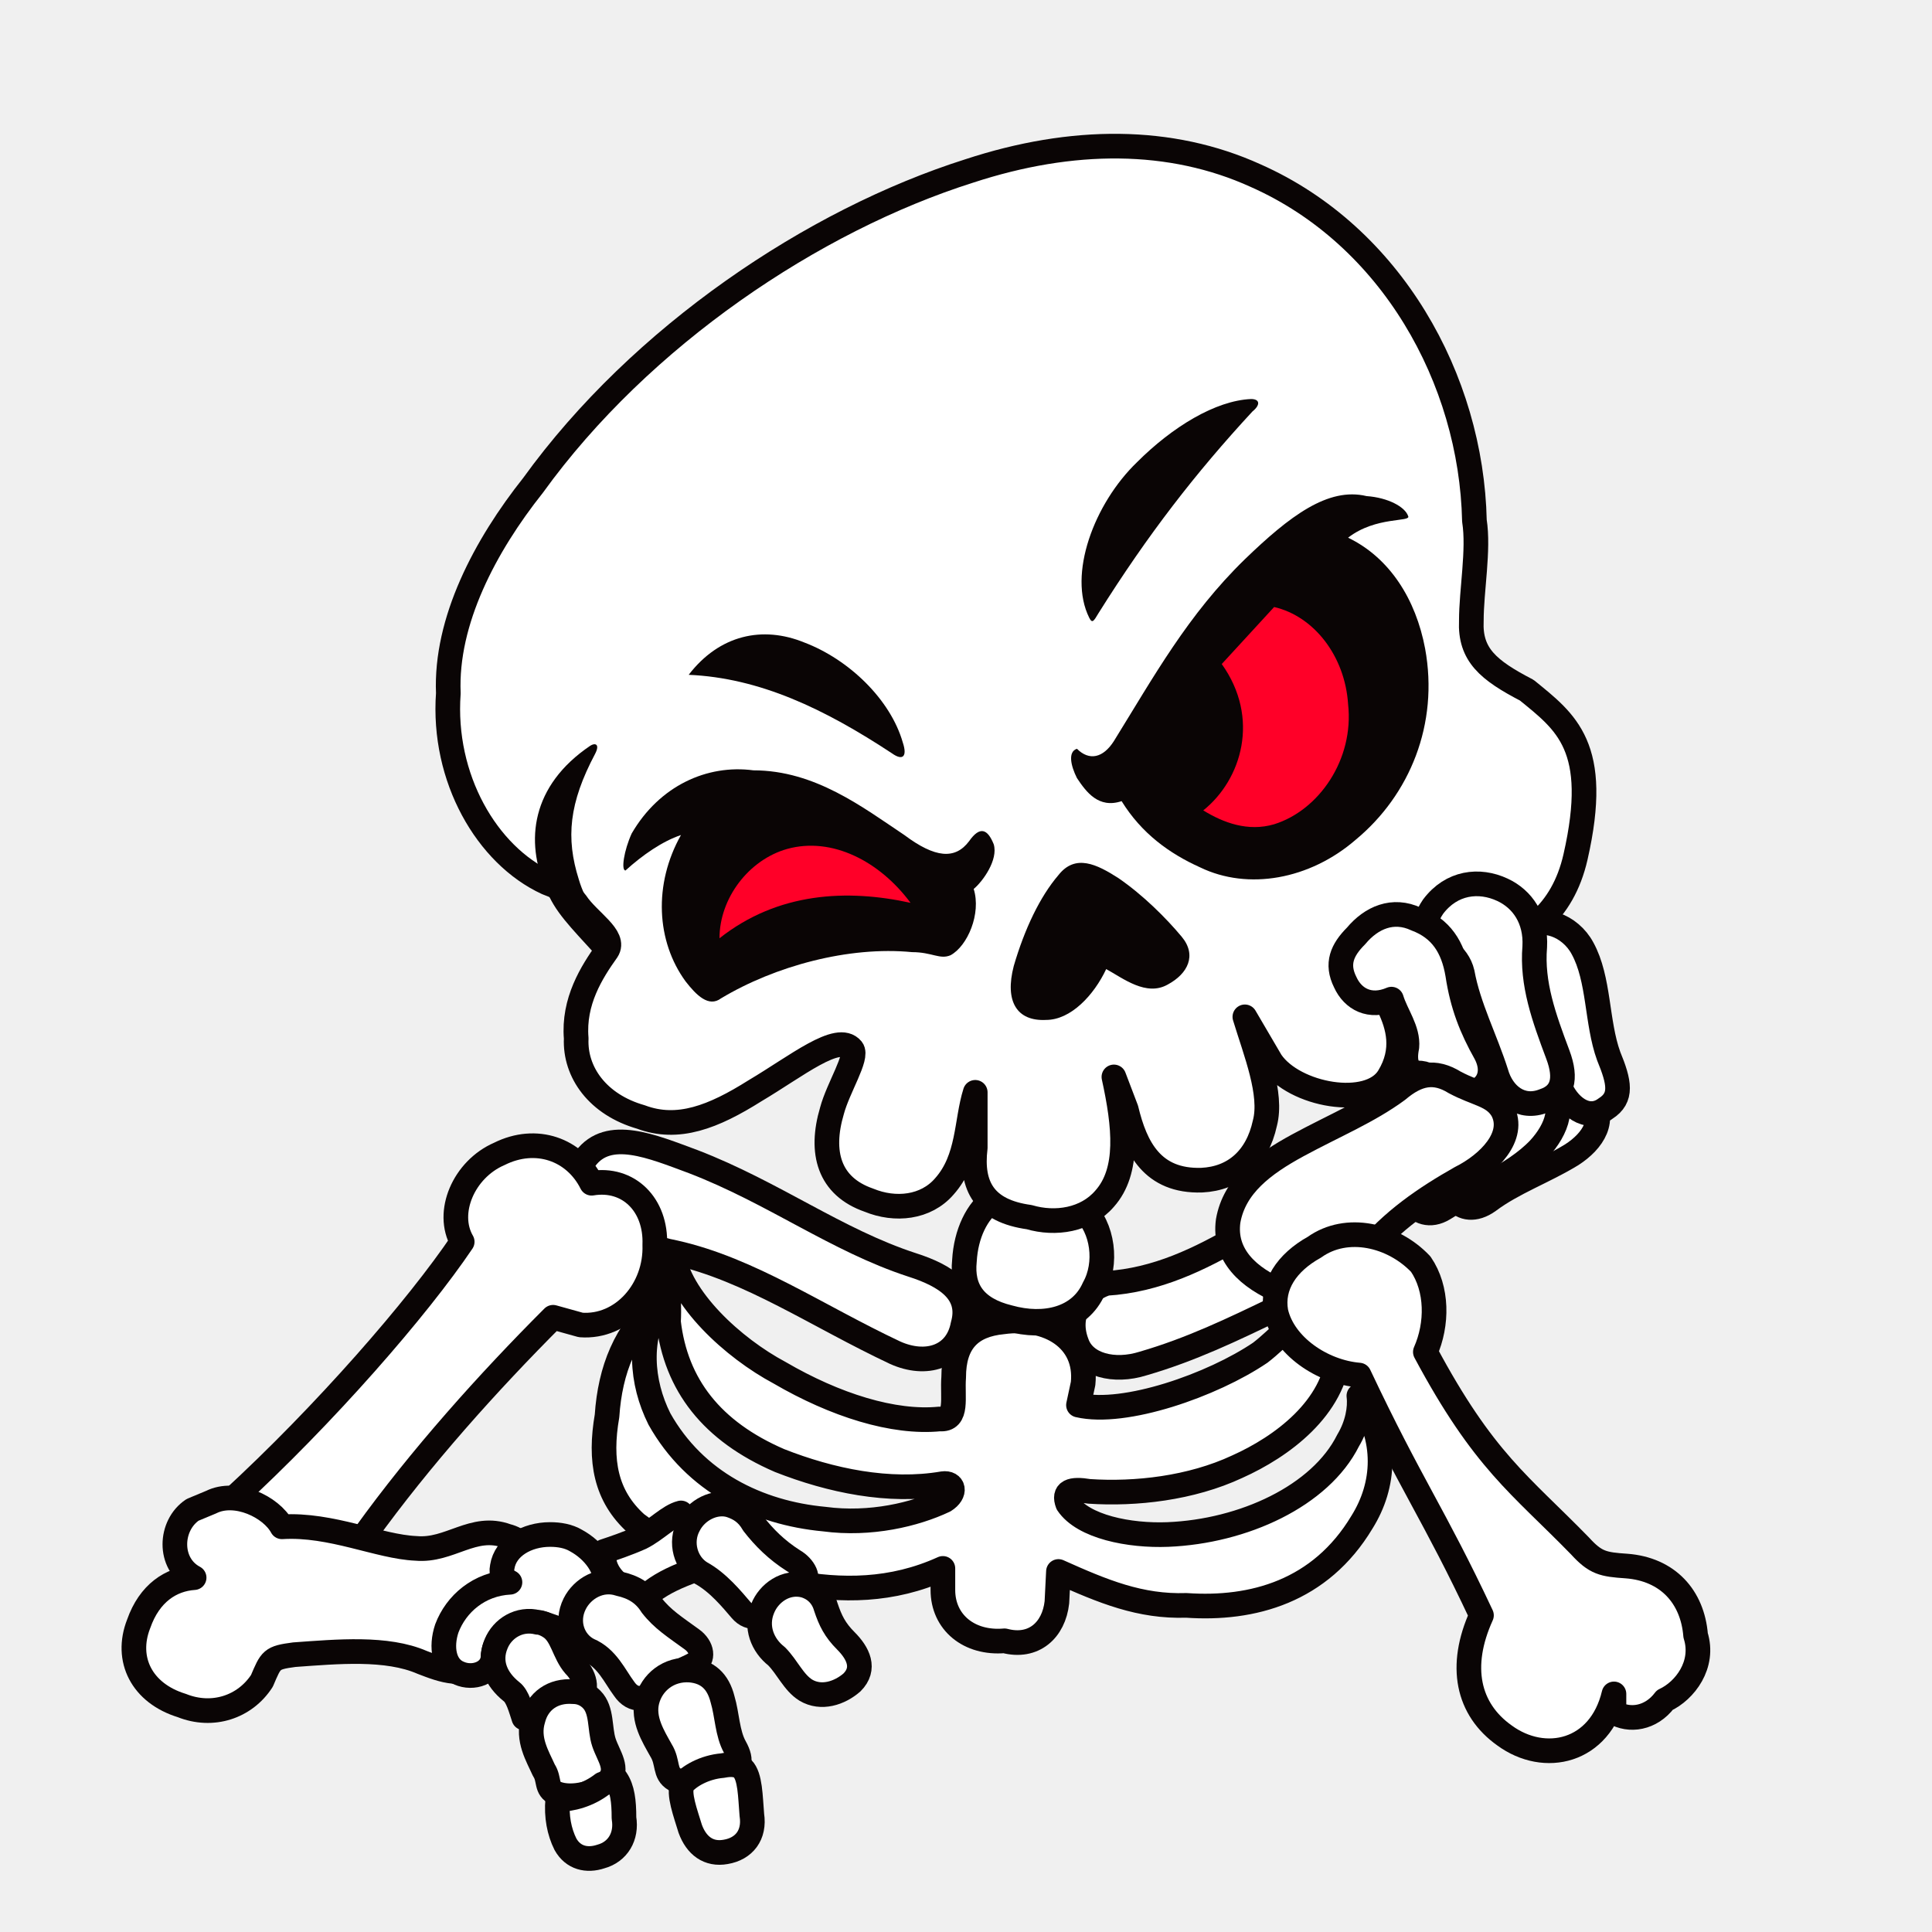
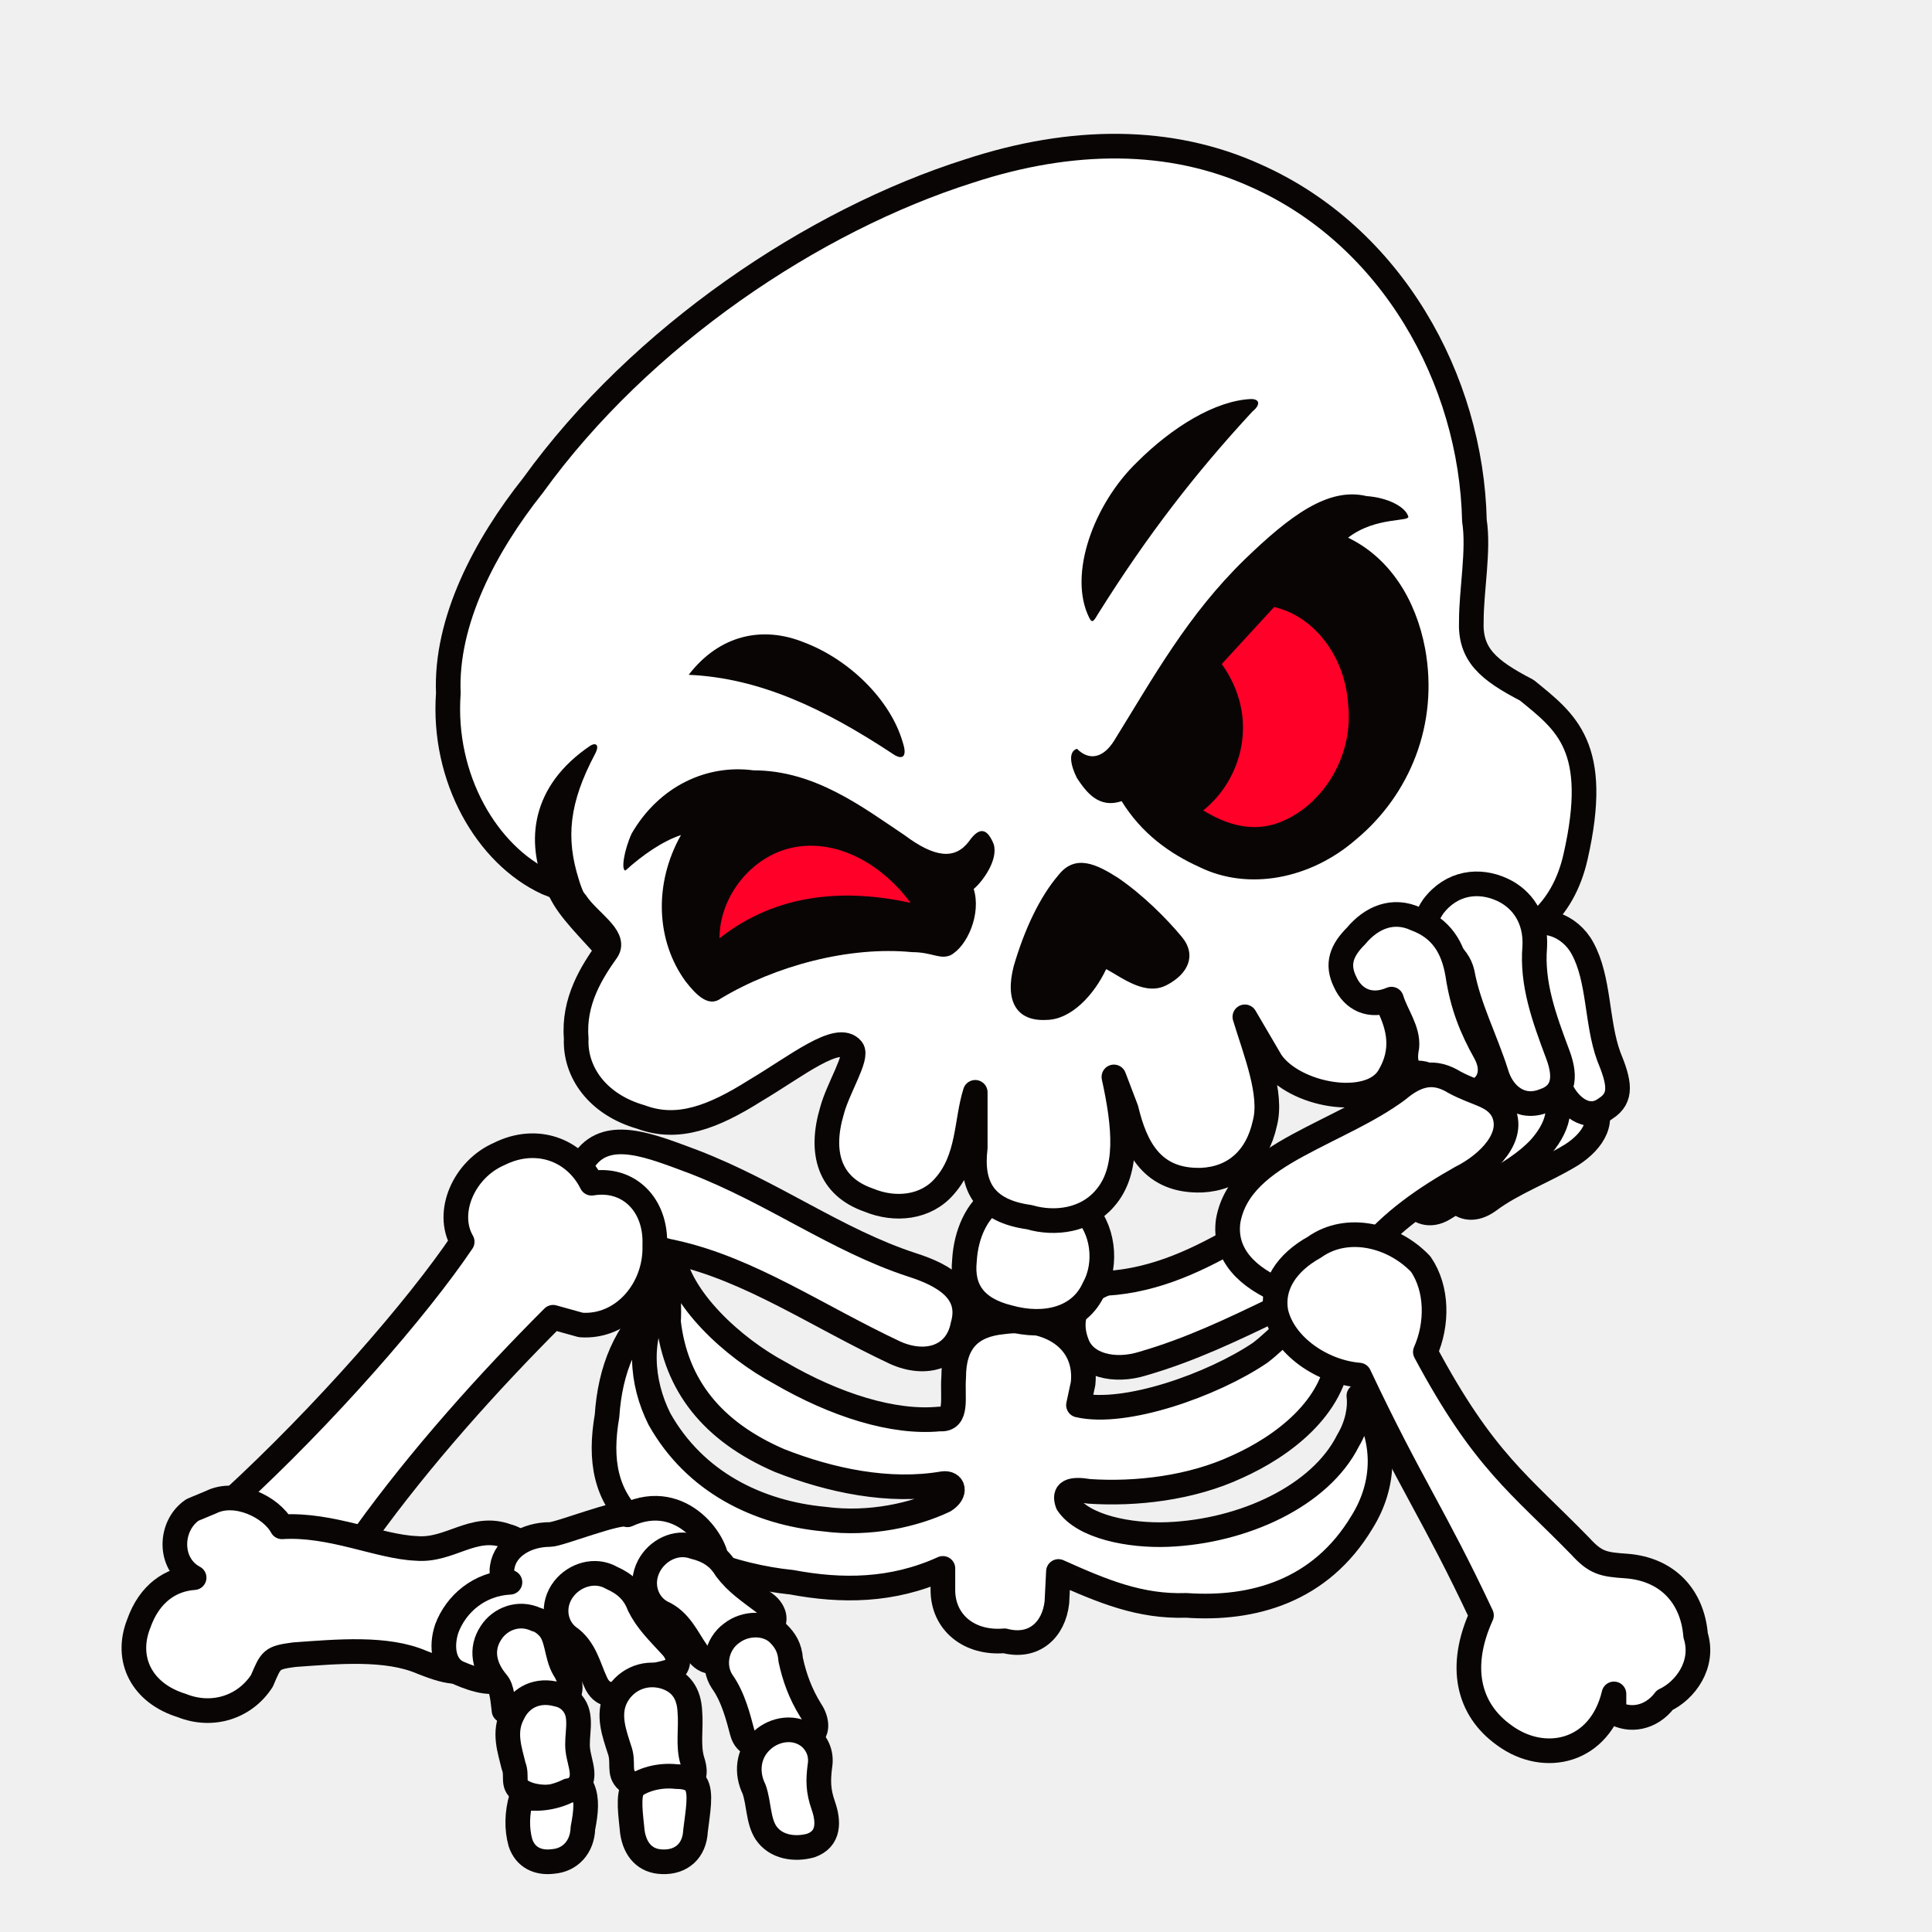
<svg xmlns="http://www.w3.org/2000/svg" xmlns:xlink="http://www.w3.org/1999/xlink" width="100%" height="100%" viewBox="0 0 1254 1254" version="1.1" xml:space="preserve" style="fill-rule:evenodd;clip-rule:evenodd;stroke-linecap:round;stroke-linejoin:round;" aria-labelledby="character-title character-description">
  <defs>
    <path id="eye-opening-left" d="M406,565C403,565 405,552 410,541C428,510 459,496 489,500C529,500 560,524 587,542C607,557 620,558 629,546C636,536 641,538 645,548C648,558 638,572 632,577C637,593 628,614 617,620C610,623 605,618 592,618C551,614 503,627 468,648C460,654 452,646 445,637C426,611 424,574 442,542C430,546 417,555 406,565Z" />
    <clipPath id="eye-clip-left" clipPathUnits="userSpaceOnUse">
      <use href="#eye-opening-left" xlink:href="#eye-opening-left" />
    </clipPath>
    <path id="eye-opening-right" d="M699,486C707,494 716,492 723,481C749,439 771,399 808,363C837,335 862,316 887,322C901,323 912,329 914,335C916,339 893,335 875,349C902,362 919,389 925,421C934,470 915,516 880,545C850,571 810,578 779,563C759,554 741,541 728,520C713,525 705,514 699,505C695,497 693,488 699,486Z" />
    <clipPath id="eye-clip-right" clipPathUnits="userSpaceOnUse">
      <use href="#eye-opening-right" xlink:href="#eye-opening-right" />
    </clipPath>
    <g id="eye-motion-guides">
      <g id="guide-open" data-closure-progress="0">
        <path id="guide-open-opening-left" d="M 433.117 579.867 C 422.539 540.391 455.913 497.148 507.659 483.283 C 559.406 469.418 609.929 490.18 620.507 529.656 C 631.084 569.132 597.711 612.375 545.964 626.24 C 494.218 640.105 443.695 619.343 433.117 579.867 Z" />
        <path id="guide-open-brow-left" d="M 468.109 466.242 C 487.021 444.093 538.625 417.842 576.58 418.543 C 594.241 417.693 602.673 423.198 590.468 429.574 C 556.072 431.026 512.921 448.024 475.42 471.272 C 468.584 475.433 462.05 473.301 468.109 466.242 Z" />
        <path id="guide-open-opening-right" d="M 754.36 493.854 C 743.783 454.378 772.122 412.485 817.659 400.283 C 863.196 388.081 908.685 410.192 919.263 449.669 C 929.841 489.145 901.501 531.038 855.964 543.24 C 810.427 555.442 764.938 533.331 754.36 493.854 Z" />
        <path id="guide-open-brow-right" d="M 876.593 350.155 C 850.106 340.17 794.57 342.628 763.519 361.818 C 748.494 369.726 744.214 378.638 757.432 378.202 C 786.593 362.623 830.608 356.265 873.008 358.104 C 880.7 358.372 885.061 353.321 876.593 350.155 Z" />
      </g>
      <g id="guide-closed" data-closure-progress="1">
        <path id="guide-closed-opening-left" d="M 438.621 604.274 C 477.226 620.847 509.241 620.551 542.082 611.751 C 574.924 602.951 602.797 587.2 627.943 553.545 C 602.797 587.2 574.924 602.951 542.082 611.751 C 509.241 620.551 477.226 620.847 438.621 604.274 Z" />
        <path id="guide-closed-brow-left" d="M 478.025 545.98 C 506.985 522.691 559.722 507.007 604.363 507.469 C 610.547 507.365 614.42 514.092 609.401 518.543 C 565.347 524.135 521.303 537.49 482.485 558.761 C 475.534 563.729 470.307 555.812 478.025 545.98 Z" />
        <path id="guide-closed-opening-right" d="M 759.981 518.23 C 794.761 535.828 823.182 536.495 852.082 528.751 C 880.983 521.007 905.262 506.219 926.584 473.589 C 905.262 506.219 880.983 521.007 852.082 528.751 C 823.182 536.495 794.761 535.828 759.981 518.23 Z" />
        <path id="guide-closed-brow-right" d="M 879.528 432.816 C 842.804 427.127 789.29 439.913 750.861 462.633 C 745.453 465.635 745.463 473.397 752.035 474.742 C 792.982 457.558 837.803 447.102 882.056 446.115 C 890.56 446.942 891.128 437.472 879.528 432.816 Z" />
      </g>
    </g>
    <g id="eye-poses">
      <g id="pose-illustrated" data-family="static" data-iris-mode="static">
        <path id="pose-illustrated-opening-left" d="M406,565C403,565 405,552 410,541C428,510 459,496 489,500C529,500 560,524 587,542C607,557 620,558 629,546C636,536 641,538 645,548C648,558 638,572 632,577C637,593 628,614 617,620C610,623 605,618 592,618C551,614 503,627 468,648C460,654 452,646 445,637C426,611 424,574 442,542C430,546 417,555 406,565Z" />
        <path id="pose-illustrated-brow-left" d="M447,438C467,412 495,406 522,417C551,428 578,454 586,482C589,491 586,494 579,489C535,460 493,440 447,438Z" />
        <path id="pose-illustrated-opening-right" d="M699,486C707,494 716,492 723,481C749,439 771,399 808,363C837,335 862,316 887,322C901,323 912,329 914,335C916,339 893,335 875,349C902,362 919,389 925,421C934,470 915,516 880,545C850,571 810,578 779,563C759,554 741,541 728,520C713,525 705,514 699,505C695,497 693,488 699,486Z" />
        <path id="pose-illustrated-brow-right" d="M707,401C693,373 710,327 738,300C761,277 789,260 812,259C818,259 818,263 813,267C776,307 745,347 713,398C710,403 709,405 707,401Z" />
      </g>
      <g id="pose-bored" data-family="dynamic" data-iris-mode="dynamic" data-iris-radius-left="58" data-iris-radius-right="52" data-closure-progress="0.6" />
      <g id="pose-heavy" data-family="dynamic" data-iris-mode="dynamic" data-iris-radius-left="58" data-iris-radius-right="52" data-closure-progress="0.82" />
      <g id="pose-almost-closed" data-family="dynamic" data-iris-mode="dynamic" data-iris-radius-left="58" data-iris-radius-right="52" data-closure-progress="0.96" />
      <g id="pose-closed" data-family="dynamic" data-iris-mode="dynamic" data-iris-radius-left="58" data-iris-radius-right="52" data-closure-progress="1" />
      <g id="pose-wake" data-family="dynamic" data-iris-mode="dynamic" data-iris-radius-left="34" data-iris-radius-right="32" data-closure-progress="0" />
    </g>
    <g id="eye-gaze-guides" data-coordinate-space="head-pose" data-calibration-pose="bored">
      <path id="gaze-bounds-left" d="M 525 543 C 538.255 543 549 548.373 549 555 C 549 600.464 538.255 637.32 525 637.32 C 511.745 637.32 501 600.464 501 555 C 501 548.373 511.745 543 525 543 Z" data-center-x="525" data-center-y="555" data-max-horizontal="24" data-max-up="12" data-max-down="82.32" data-normal-iris-radius="58" data-down-visible-height-fraction="0.3" data-calibration-closure-progress="0.6" />
      <circle id="gaze-neutral-left" cx="525" cy="555" r="1" />
      <circle id="gaze-down-limit-left" cx="525" cy="637.32" r="1" data-target-visible-height-fraction="0.3" />
      <path id="gaze-bounds-right" d="M 835 460 C 848.255 460 859 465.373 859 472 C 859 515.664 848.255 551.06 835 551.06 C 821.745 551.06 811 515.664 811 472 C 811 465.373 821.745 460 835 460 Z" data-center-x="835" data-center-y="472" data-max-horizontal="24" data-max-up="12" data-max-down="79.06" data-normal-iris-radius="52" data-down-visible-height-fraction="0.3" data-calibration-closure-progress="0.6" />
      <circle id="gaze-neutral-right" cx="835" cy="472" r="1" />
      <circle id="gaze-down-limit-right" cx="835" cy="551.06" r="1" data-target-visible-height-fraction="0.3" />
    </g>
  </defs>
  <g id="_01-·-Body">
    <g id="Rib-cage-and-sternum">
      <path id="ribs-and-sternum" d="M436.52,812.705C440.52,842.705 476,875 506,891C542,912 580,924 610,921C622,922 618,907 619,894C619,871 630,860 651,858C680,854 706,869 703,898L700,912C730,919 787,899 818,878C831,868 842,854 851,853C865,849 872,861 869,878C866,914 832,939 803,952C773,966 737,970 707,968C695,966 690,968 693,976C703,991 733,997 758,996C807,994 857,971 875,935C881,925 883,914 882,906C901,934 899,964 884,988C857,1033 813,1045 770,1042C740,1043 716,1033 687,1020L686,1040C684,1058 671,1070 652,1065C629,1067 612,1053 612,1032L612,1018C579,1033 546,1033 514,1027C475,1023 438,1008 413,989C393,971 389,948 394,919C396,889 406,864 428,845C414,868 416,897 428,921C451,962 492,982 535,986C565,990 594,983 613,974C621,969 619,962 612,963C577,969 539,961 506,948C462,929 438.645,898.886 433.903,858C434.903,840 431.52,825.705 436.52,812.705Z" style="fill:white;fill-rule:nonzero;stroke:rgb(10,5,5);stroke-width:16px;" />
    </g>
    <g id="Collarbones">
      <path id="clavicle-left" d="M380,752C395,732 423,744 450,754C502,774 543,805 592,821C614,828 631,839 625,860C621,881 601,887 581,878C530,854 487,824 438,813C412,808 389,794 379,780C372,770 373,761 380,752Z" style="fill:white;fill-rule:nonzero;stroke:rgb(10,5,5);stroke-width:16px;" />
      <path id="clavicle-right" d="M718,833C751,831 779,817 805,802C827,788 846,797 851,815C856,833 845,843 829,849C800,863 773,876 742,885C723,891 704,886 699,872C692,854 701,839 718,833Z" style="fill:white;fill-rule:nonzero;stroke:rgb(10,5,5);stroke-width:16px;" />
    </g>
    <g id="Neck" transform="matrix(1,0,0,1.07277,0,-56.1922)">
      <path id="neck-bone" d="M645,778C660,769 686,770 703,784C716,795 719,817 710,832C701,851 678,856 655,850C633,845 624,833 626,815C627,799 634,785 645,778Z" style="fill:white;fill-rule:nonzero;stroke:rgb(10,5,5);stroke-width:16px;" />
    </g>
  </g>
  <g id="_02-·-Lower-arm---viewer-left">
    <g id="Upper-arm-bone">
      <path id="humerus-left" d="M150,974C211,918 271,849 300,806C289,787 301,759 324,749C348,737 373,746 384,768C408,764 426,782 425,808C426,837 404,862 377,860L359,855C317,897 273,946 237,996C212,1013 176,1008 159,993L150,974Z" style="fill:white;fill-rule:nonzero;stroke:rgb(10,5,5);stroke-width:16px;" />
    </g>
    <g id="Forearm-bone">
      <path id="forearm-bone-left" d="M137,975C153,967 176,978 183,991C215,989 246,1004 270,1005C292,1007 307,989 329,997C345,1001 349,1019 339,1034C342,1046 333,1067 316,1078C302,1090 287,1084 274,1079C251,1069 219,1072 191,1074C176,1076 176,1077 170,1091C159,1108 138,1115 118,1107C92,1099 81,1077 90,1054C97,1034 111,1025 126,1024C109,1015 110,990 125,980L137,975Z" style="fill:white;fill-rule:nonzero;stroke:rgb(10,5,5);stroke-width:16px;" />
    </g>
  </g>
  <g id="_03-·-Head---complete-skull">
    <g id="head-pose" data-pivot="867 725">
      <path id="skull" d="M355,573C316,555 287,505 291,450C289,403 315,354 346,315C416,218 528,143 629,111C696,89 760,89 815,114C903,153 955,246 957,338C960,357 955,383 955,403C954,425 966,435 991,448C1016.4,468.733 1038.93,484.582 1022.62,556.197C1005.69,630.572 925.526,619 895.526,627C882.526,637 922.908,663.662 901.408,699C888.746,719.81 840,711 825,689L808,660C815,683 826,710 821,729C816,752 801,765 780,766C748,767 737,745 731,720L723,699C730,731 733,760 717,778C705,792 685,795 668,790C639,786 630,770 633,745L633,709C627,728 629,752 613,770C601,784 581,786 564,779C538,770 532,748 540,721C544,706 557,686 553,681C544,670 517,692 490,708C463,725 440,734 416,725C388,717 373,696 374,674C372,650 384,631 394,617C400,608 382,598 374,586C370,581 366,577 355,573Z" style="fill:white;fill-rule:nonzero;stroke:rgb(10,5,5);stroke-width:16px;" />
      <g id="Right-eye" data-side="viewer-right">
        <use href="#eye-opening-right" xlink:href="#eye-opening-right" id="eye-socket-right" fill="#0a0505" fill-rule="nonzero" />
        <g id="eye-contents-right" clip-path="url(#eye-clip-right)">
          <g id="iris-static-right">
            <path id="eye-red-right" d="M827,394C853,400 873,426 875,457C879,493 856,526 827,535C810,540 794,534 781,526C806,506 818,466 793,431L827,394Z" style="fill:rgb(255,0,40);fill-rule:nonzero;" />
          </g>
          <g id="iris-dynamic-right" style="display:none;">
            <g id="iris-gaze-right" transform="translate(-24 0)" data-neutral-transform="translate(0 0)" data-bounds-guide="gaze-bounds-right">
              <circle id="iris-circle-right" cx="835" cy="472" r="52" fill="#ff0028" />
            </g>
          </g>
        </g>
        <g id="eye-upper-lid-right" style="display:none;">
          <use id="upper-lid-line-right" fill="none" stroke="#0a0505" stroke-width="16" stroke-linecap="round" stroke-linejoin="round" href="#eye-opening-right" xlink:href="#eye-opening-right" />
        </g>
        <g id="eyebrow-right">
          <path id="brow-right" d="M707,401C693,373 710,327 738,300C761,277 789,260 812,259C818,259 818,263 813,267C776,307 745,347 713,398C710,403 709,405 707,401Z" style="fill:rgb(10,5,5);fill-rule:nonzero;" />
        </g>
      </g>
      <g id="Left-eye" data-side="viewer-left">
        <use href="#eye-opening-left" xlink:href="#eye-opening-left" id="eye-socket-left" fill="#0a0505" fill-rule="nonzero" />
        <g id="eye-contents-left" clip-path="url(#eye-clip-left)">
          <g id="iris-static-left">
            <path id="eye-red-left" d="M467,609C467,583 486,558 511,551C540,543 571,559 591,586C550,577 505,579 467,609Z" style="fill:rgb(255,0,40);fill-rule:nonzero;" />
          </g>
          <g id="iris-dynamic-left" style="display:none;">
            <g id="iris-gaze-left" transform="translate(-24 0)" data-neutral-transform="translate(0 0)" data-bounds-guide="gaze-bounds-left">
              <circle id="iris-circle-left" cx="525" cy="555" r="58" fill="#ff0028" />
            </g>
          </g>
        </g>
        <g id="eye-upper-lid-left" style="display:none;">
          <use id="upper-lid-line-left" fill="none" stroke="#0a0505" stroke-width="16" stroke-linecap="round" stroke-linejoin="round" href="#eye-opening-left" xlink:href="#eye-opening-left" />
        </g>
        <g id="eyebrow-left">
          <path id="brow-left" d="M447,438C467,412 495,406 522,417C551,428 578,454 586,482C589,491 586,494 579,489C535,460 493,440 447,438Z" style="fill:rgb(10,5,5);fill-rule:nonzero;" />
        </g>
      </g>
      <g id="temple-detail" transform="matrix(1.06301,0,0,1.0332,-21.8769,-16.0378)">
        <path d="M354,574C341,544 345,509 381,484C384,482 387,483 384,489C368,520 366,542 374,568C378,582 386,593 395,602L384,615C369,598 359,588 354,574Z" style="fill:rgb(10,5,5);fill-rule:nonzero;" />
      </g>
      <path id="nose" d="M658,627C665,603 675,582 687,568C698,554 712,561 726,570C742,581 757,596 767,608C777,620 771,632 758,639C744,647 729,635 718,629C710,646 695,662 679,662C660,663 652,650 658,627Z" style="fill:rgb(10,5,5);fill-rule:nonzero;" />
    </g>
  </g>
  <g id="_04-·-Supporting-arm-and-hand---viewer-right" transform="matrix(1,0,0,1,-15.8474,28.5139)">
    <g id="Hand">
      <g id="Outer-finger">
        <path id="support-outer-proximal" d="M964,730C986,715 1004,703 1018,688C1028,676 1040,675 1048,684C1059,698 1050,712 1036,721C1018,732 998,739 982,751C964,764 950,744 964,730Z" style="fill:white;fill-rule:nonzero;stroke:rgb(10,5,5);stroke-width:16px;" />
        <path id="support-outer-distal" d="M1005,575C1016,565 1035,572 1043,587C1054,607 1052,635 1060,657C1067,674 1069,684 1058,691C1046,700 1033,689 1028,676C1016,651 1014,628 1003,605C996,590 997,582 1005,575Z" style="fill:white;fill-rule:nonzero;stroke:rgb(10,5,5);stroke-width:16px;" />
      </g>
      <g id="Middle-finger">
        <path id="support-middle-proximal" d="M936,728C953,714 975,706 985,688C991,675 1006,668 1018,676C1034,687 1026,705 1015,717C998,735 970,745 953,756C935,767 921,743 936,728Z" style="fill:white;fill-rule:nonzero;stroke:rgb(10,5,5);stroke-width:16px;" />
        <path id="support-middle-distal" d="M946,560C958,544 976,542 991,549C1004,555 1013,568 1012,586C1010,610 1018,632 1027,656C1033,672 1030,682 1018,686C1003,692 991,682 987,668C980,646 969,625 965,603C962,590 950,586 944,577C940,571 942,566 946,560Z" style="fill:white;fill-rule:nonzero;stroke:rgb(10,5,5);stroke-width:16px;" />
      </g>
      <g id="Inner-finger">
        <path id="support-inner-proximal" d="M924,692C938,683 945,672 949,660C952,647 966,644 976,654C988,665 984,685 978,699C973,711 961,721 948,721C931,725 914,707 924,692Z" style="fill:white;fill-rule:nonzero;stroke:rgb(10,5,5);stroke-width:16px;" />
        <path id="support-inner-distal" d="M896,579C906,567 920,561 935,568C951,574 959,586 962,604C965,624 971,639 980,655C988,670 979,681 967,681C954,682 948,669 938,668C929,668 927,661 929,651C930,640 922,630 919,620C905,626 894,620 889,609C883,597 887,588 896,579Z" style="fill:white;fill-rule:nonzero;stroke:rgb(10,5,5);stroke-width:16px;" />
      </g>
      <g id="Palm">
        <path id="support-palm-bone" d="M848,810C826,801 810,786 813,764C817,741 836,727 858,715C882,702 904,693 923,679C936,668 947,666 960,674C975,682 985,682 991,692C1000,709 982,727 964,736C941,749 919,764 902,785C887,804 869,819 848,810Z" style="fill:white;fill-rule:nonzero;stroke:rgb(10,5,5);stroke-width:16px;" />
      </g>
    </g>
    <g id="Forearm-bone1">
      <path id="forearm-bone-support" d="M869,781C890,766 920,773 938,792C949,808 949,831 941,849C979,920 1002.42,934.946 1041.42,974.946C1051.42,985.946 1056.42,986.946 1071.42,987.946C1098.42,989.946 1114.42,1007.95 1116.42,1032.95C1122.42,1051.95 1109.42,1068.95 1096.42,1074.95C1087.42,1086.95 1073.42,1088.95 1063.42,1082.95L1063.42,1070.95C1054.42,1108.95 1018.42,1116.95 992.423,1097.95C968.423,1080.95 962.423,1052.95 977.423,1019.95C946.423,953.946 932,936 898,864C874,862 849,845 844,823C841,806 851,791 869,781Z" style="fill:white;fill-rule:nonzero;stroke:rgb(10,5,5);stroke-width:16px;" />
    </g>
  </g>
  <g id="_05-·-Lower-hand---viewer-left">
    <g id="Palm1">
-       <path id="lower-palm-bone" d="M357,996C342,996 328,1004 326,1017C325,1022 327,1025 331,1027C311,1028 296,1041 290,1057C286,1069 288,1082 298,1086C307,1090 319,1086 320,1076C320,1066 328,1055 341,1053C353,1051 365,1060 372,1060C384,1060 393,1047 393,1031C395,1018 385,1006 374,1000C369,997 363,996 357,996Z" style="fill:white;fill-rule:nonzero;stroke:rgb(10,5,5);stroke-width:16px;" />
-       <path id="lower-palm-bridge" d="M442,982C434,984 426,993 416,998C407,1002 398,1005 392,1007C391,1016 395,1024 405,1031C411,1034 417,1038 423,1033C431,1027 440,1023 451,1019C452,1008 449,994 442,982Z" style="fill:white;fill-rule:nonzero;stroke:rgb(10,5,5);stroke-width:16px;" />
+       <path id="lower-palm-bone" d="M357,996C342,996 328,1004 326,1017C325,1022 327,1025 331,1027C311,1028 296,1041 290,1057C286,1069 288,1082 298,1086C307,1090 325,1096 326,1086C326,1076 344,1068.14 357,1066.14C369,1064.14 365,1060 372,1060C384,1060 465.176,1032.15 465.176,1016.15C467.176,1003.15 443.065,966.619 407.262,983.21C402.262,980.21 363,996 357,996Z" style="fill:white;fill-rule:nonzero;stroke:rgb(10,5,5);stroke-width:16px;" />
    </g>
-     <g id="Short-outer-digit">
-       <g id="Section-1">
+     <g id="Short-outer-digit" transform="matrix(0.901135,0.433538,-0.433538,0.901135,501.331,-25.9114)">
+       <g id="lower-finger-center-bone-1" transform="matrix(0.909156,-0.416457,0.416457,0.909156,-392.938,182.953)">
+         <g id="Section-1">
+           <path id="lower-finger-center-bone-11" d="M402,1028C390,1024 378,1031 373,1041C367,1053 372,1066 382,1071C394,1076 399,1088 405,1096C411,1105 420,1104 427,1095C433,1087 444,1084 451,1080C457,1077 456,1069 449,1064C438,1056 430,1051 423,1042C418,1034 411,1030 402,1028Z" style="fill:white;fill-rule:nonzero;stroke:rgb(10,5,5);stroke-width:16px;" />
+         </g>
+       </g>
+       <g id="Section-11">
        <path id="lower-finger-short-bone-1" d="M474,977C464,974 452,980 447,990C441,1001 445,1015 455,1021C466,1027 475,1038 481,1045C487,1052 495,1050 501,1042C507,1035 515,1031 521,1028C526,1025 522,1017 515,1013C504,1006 496,998 489,989C485,982 480,979 474,977Z" style="fill:white;fill-rule:nonzero;stroke:rgb(10,5,5);stroke-width:16px;" />
      </g>
      <g id="Section-2">
        <path id="lower-finger-short-bone-2" d="M522,1029C510,1026 499,1034 495,1044C490,1056 495,1068 504,1075C511,1082 515,1092 523,1097C533,1103 545,1099 553,1092C562,1083 557,1073 549,1065C542,1058 539,1052 536,1043C534,1036 529,1031 522,1029Z" style="fill:white;fill-rule:nonzero;stroke:rgb(10,5,5);stroke-width:16px;" />
      </g>
    </g>
-     <g id="Middle-hanging-finger">
-       <g id="Section-11">
-         <path id="lower-finger-center-bone-1" d="M402,1028C390,1024 378,1031 373,1041C367,1053 372,1066 382,1071C394,1076 399,1088 405,1096C411,1105 420,1104 427,1095C433,1087 444,1084 451,1080C457,1077 456,1069 449,1064C438,1056 430,1051 423,1042C418,1034 411,1030 402,1028Z" style="fill:white;fill-rule:nonzero;stroke:rgb(10,5,5);stroke-width:16px;" />
+     <g id="Middle-hanging-finger" transform="matrix(0.97996,0.199193,-0.199193,0.97996,207.878,-63.3099)">
+       <g id="Section-12">
+         <path id="lower-finger-center-bone-12" d="M402,1028C390,1024 378,1031 373,1041C367,1053 372,1066 382,1071C394,1076 399,1088 405,1096C411,1105 420,1104 427,1095C433,1087 444,1084 451,1080C457,1077 456,1069 449,1064C438,1056 430,1051 423,1042C418,1034 411,1030 402,1028Z" style="fill:white;fill-rule:nonzero;stroke:rgb(10,5,5);stroke-width:16px;" />
      </g>
      <g id="Section-21">
        <path id="lower-finger-center-bone-2" d="M448,1084C434,1083 423,1092 420,1104C417,1116 424,1127 429,1136C434,1144 431,1151 438,1155C446,1159 457,1152 469,1150C481,1149 482,1143 477,1134C472,1125 472,1113 469,1103C466,1091 459,1085 448,1084Z" style="fill:white;fill-rule:nonzero;stroke:rgb(10,5,5);stroke-width:16px;" />
      </g>
      <g id="Section-3">
        <path id="lower-finger-center-bone-3" d="M469,1146C457,1147 447,1153 443,1158C440,1164 445,1177 448,1187C452,1198 460,1204 471,1202C483,1200 490,1191 488,1178C487,1166 487,1153 482,1148C479,1145 474,1145 469,1146Z" style="fill:white;fill-rule:nonzero;stroke:rgb(10,5,5);stroke-width:16px;" />
      </g>
    </g>
-     <g id="Left-hanging-finger">
-       <g id="Section-12">
+     <g id="Left-hanging-finger" transform="matrix(0.981096,0.193522,-0.193522,0.981096,209.354,-49.4728)">
+       <g id="Section-13">
        <path id="lower-finger-left-bone-1" d="M349,1053C337,1050 326,1057 322,1067C317,1079 322,1090 332,1098C336,1101 338,1109 340,1115C350,1120 368,1110 375,1103C383,1097 379,1087 373,1081C366,1073 365,1061 357,1056C354,1054 351,1053 349,1053Z" style="fill:white;fill-rule:nonzero;stroke:rgb(10,5,5);stroke-width:16px;" />
      </g>
      <g id="Section-22">
        <path id="lower-finger-left-bone-2" d="M372,1098C359,1097 349,1104 346,1116C342,1129 349,1140 353,1149C357,1155 354,1161 361,1164C371,1168 388,1164 395,1156C402,1148 395,1140 392,1131C389,1122 391,1110 384,1103C381,1100 377,1098 372,1098Z" style="fill:white;fill-rule:nonzero;stroke:rgb(10,5,5);stroke-width:16px;" />
      </g>
      <g id="Section-31">
        <path id="lower-finger-left-bone-3" d="M391,1158C382,1165 371,1168 362,1168C361,1179 363,1189 367,1197C372,1206 381,1208 390,1205C401,1202 407,1192 405,1180C405,1169 404,1161 400,1155C397,1155 394,1157 391,1158Z" style="fill:white;fill-rule:nonzero;stroke:rgb(10,5,5);stroke-width:16px;" />
      </g>
    </g>
  </g>
</svg>
